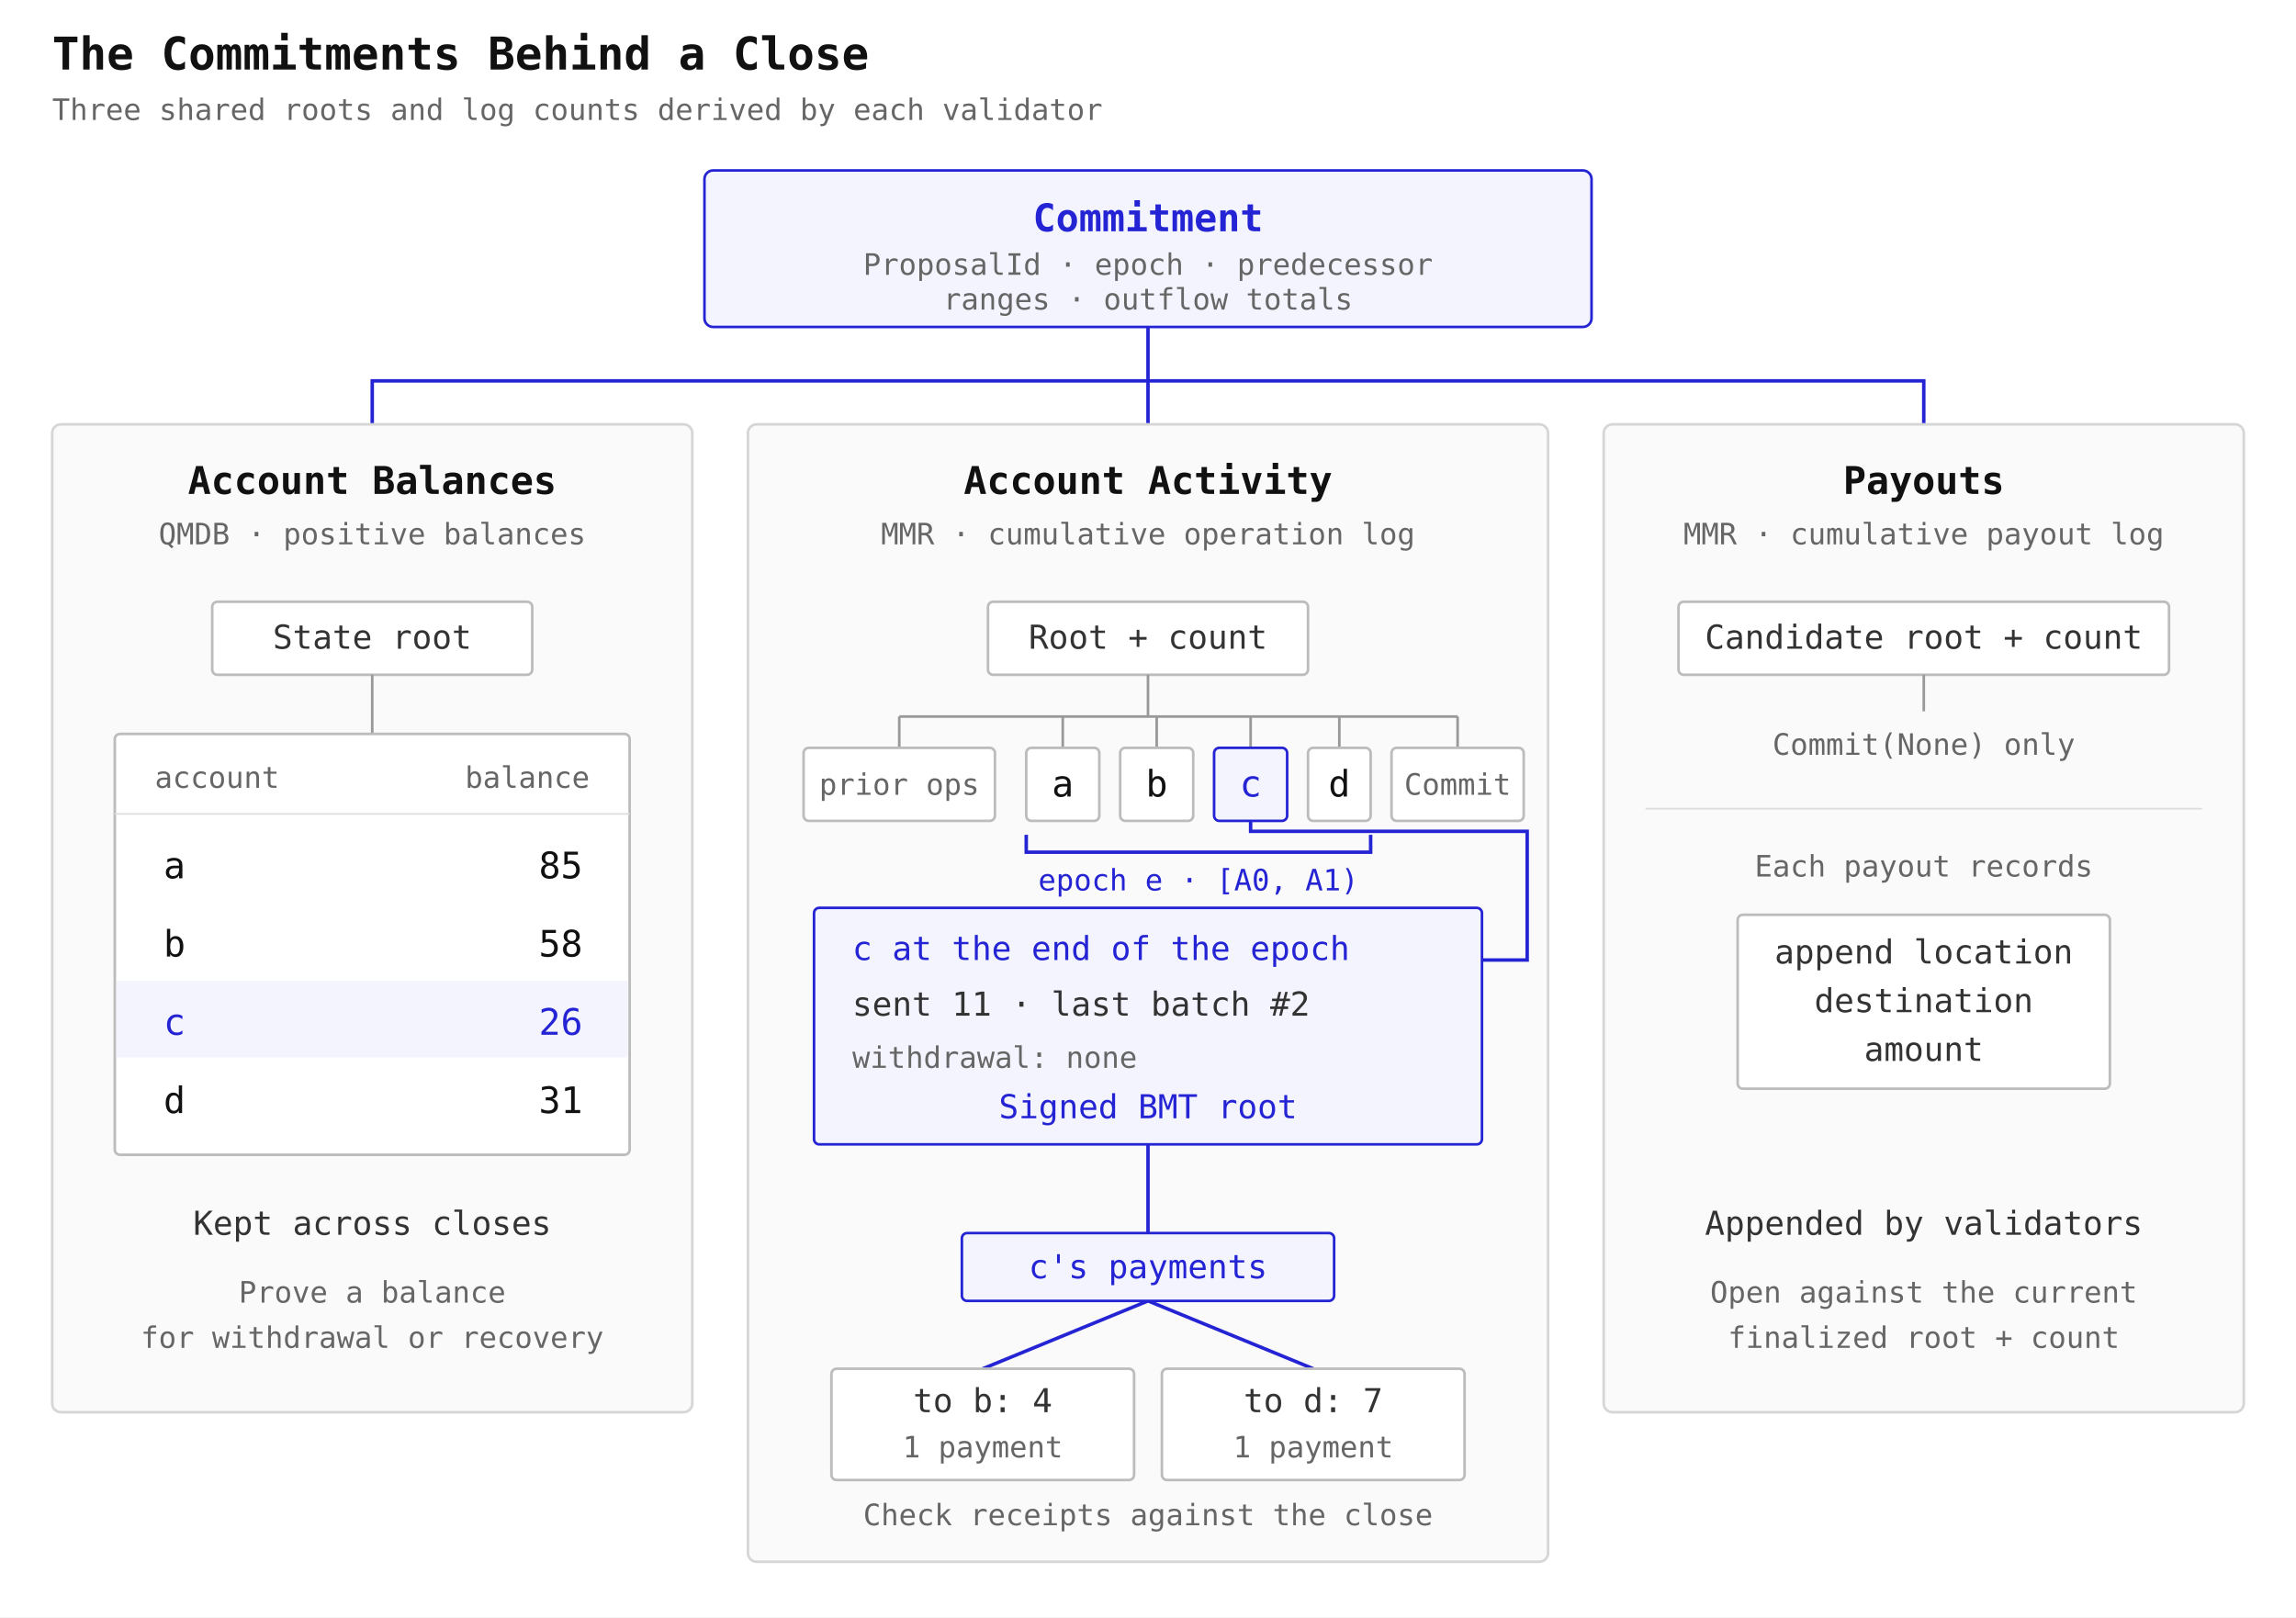
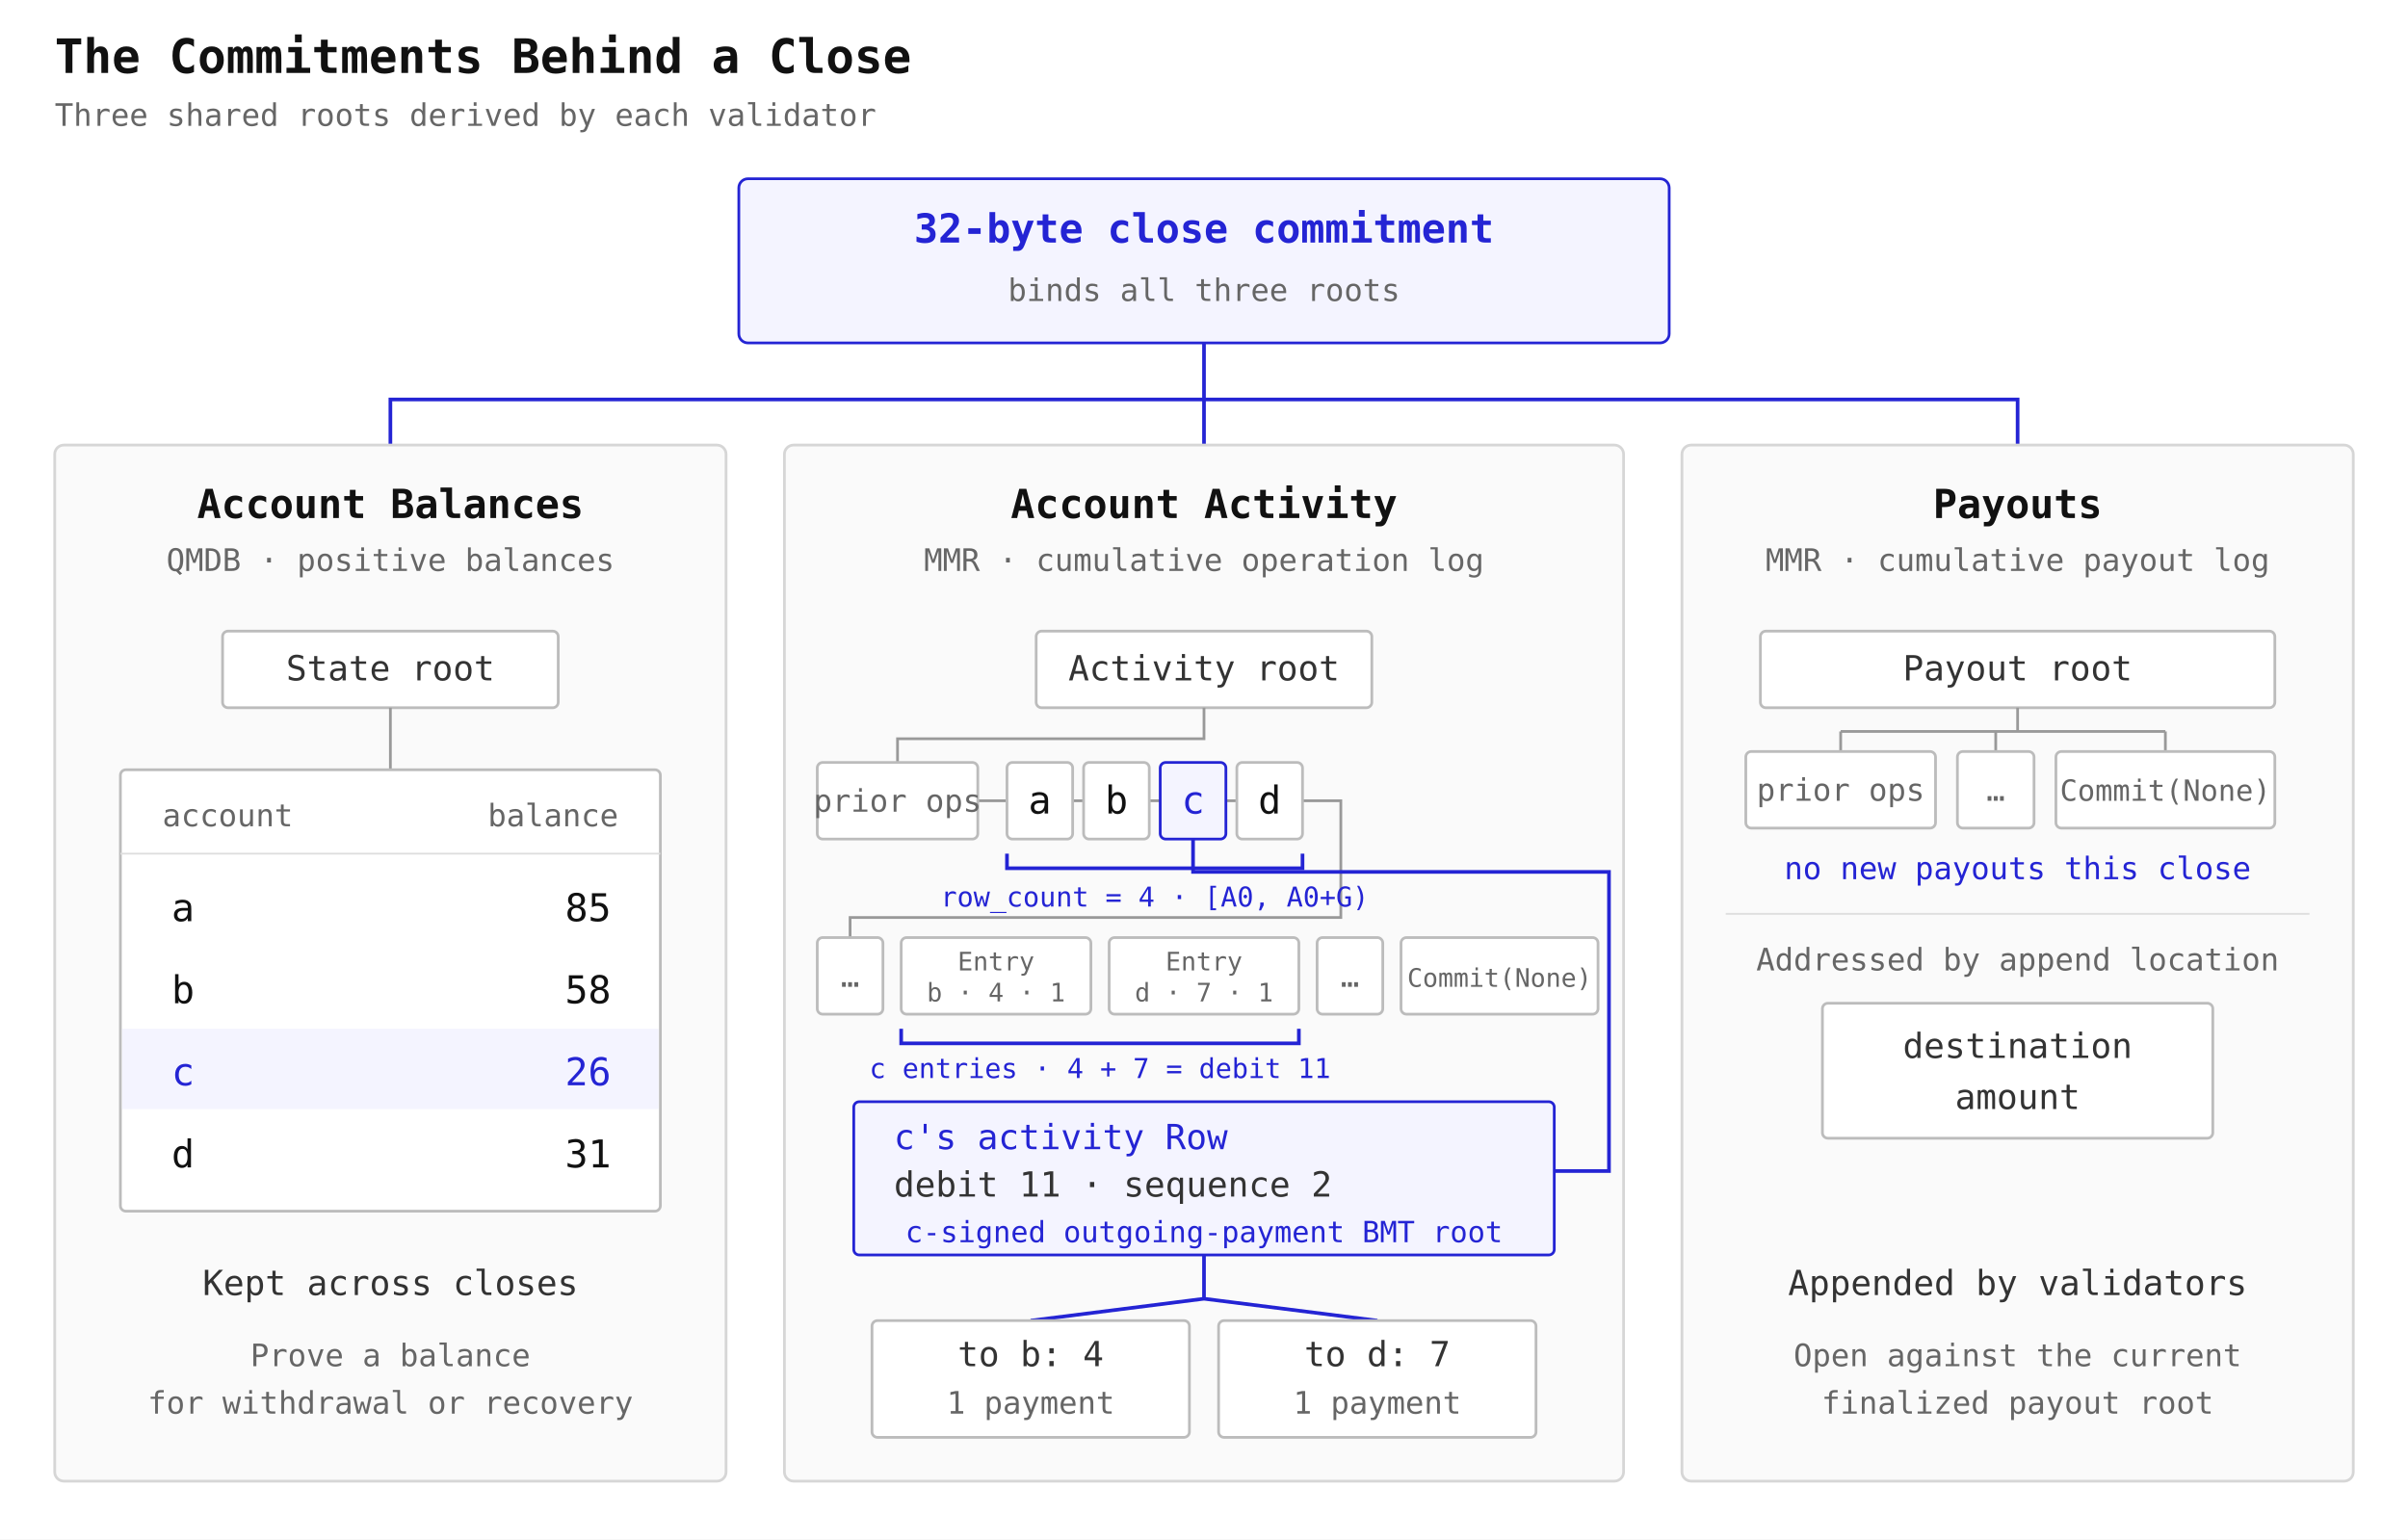
- <svg xmlns="http://www.w3.org/2000/svg" viewBox="0 0 1320 930" role="img" aria-labelledby="title description">
-   <rect width="1320" height="930" fill="#fff" />
+ <svg xmlns="http://www.w3.org/2000/svg" viewBox="0 0 1320 844" role="img" aria-labelledby="title description">
+   <rect width="1320" height="844" fill="#fff" />
  <style>
    text { font-family: ui-monospace, SFMono-Regular, Menlo, Monaco, Consolas, monospace; }
    .title { font-size: 26px; font-weight: 700; fill: #111; }
    .heading { font-size: 22px; font-weight: 700; fill: #111; }
    .label { font-size: 19px; fill: #333; }
    .note { font-size: 17px; fill: #666; }
    .mono { font-size: 21px; fill: #111; }
    .center { text-anchor: middle; }
    .right { text-anchor: end; }
    .blue { fill: #2424d4; }
    .panel { fill: #fafafa; stroke: #d6d6d6; stroke-width: 1.5; }
    .record { fill: #fff; stroke: #bcbcbc; stroke-width: 1.5; }
    .selected { fill: #f4f4ff; stroke: #2424d4; stroke-width: 1.5; }
    .link { fill: none; stroke: #999; stroke-width: 1.5; }
    .focus { fill: none; stroke: #2424d4; stroke-width: 2; }
    .rule { stroke: #dedede; stroke-width: 1; }
  </style>
  <text class="title" x="30" y="40">The Commitments Behind a Close</text>
-   <text class="note" x="30" y="69">Three shared roots and log counts derived by each validator</text>
+   <text class="note" x="30" y="69">Three shared roots derived by each validator</text>
  <rect class="selected" x="405" y="98" width="510" height="90" rx="5" />
-   <text class="heading center blue" x="660" y="133">Commitment</text>
-   <text class="note center" x="660" y="158">ProposalId · epoch · predecessor</text>
-   <text class="note center" x="660" y="178">ranges · outflow totals</text>
+   <text class="heading center blue" x="660" y="133">32-byte close commitment</text>
+   <text class="note center" x="660" y="165">binds all three roots</text>
  <path class="focus" d="M660 188 V219 M214 244 V219 H1106 V244 M660 219 V244" />
  <rect class="panel" x="30" y="244" width="368" height="568" rx="5" />
  <text class="heading center" x="214" y="284">Account Balances</text>
  <text class="note center" x="214" y="313">QMDB · positive balances</text>
  <rect class="record" x="122" y="346" width="184" height="42" rx="3" />
  <text class="label center" x="214" y="373">State root</text>
  <path class="link" d="M214 388 V422" />
  <rect class="record" x="66" y="422" width="296" height="242" rx="3" />
  <text class="note" x="89" y="453">account</text>
  <text class="note right" x="339" y="453">balance</text>
  <path class="rule" d="M66 468 H362" />
  <text class="mono" x="94" y="505">a</text>
  <text class="mono right" x="335" y="505">85</text>
  <text class="mono" x="94" y="550">b</text>
  <text class="mono right" x="335" y="550">58</text>
  <rect x="67" y="564" width="294" height="44" fill="#f4f4ff" />
  <text class="mono blue" x="94" y="595">c</text>
  <text class="mono right blue" x="335" y="595">26</text>
  <text class="mono" x="94" y="640">d</text>
  <text class="mono right" x="335" y="640">31</text>
  <text class="label center" x="214" y="710">Kept across closes</text>
  <text class="note center" x="214" y="749">Prove a balance</text>
  <text class="note center" x="214" y="775">for withdrawal or recovery</text>
-   <rect class="panel" x="430" y="244" width="460" height="654" rx="5" />
+   <rect class="panel" x="430" y="244" width="460" height="568" rx="5" />
  <text class="heading center" x="660" y="284">Account Activity</text>
  <text class="note center" x="660" y="313">MMR · cumulative operation log</text>
  <rect class="record" x="568" y="346" width="184" height="42" rx="3" />
-   <text class="label center" x="660" y="373">Root + count</text>
-   <path class="link" d="M660 388 V412 M517 412 H838 M517 412 V430 M611 412 V430 M665 412 V430 M719 412 V430 M770 412 V430 M838 412 V430" />
-   <rect class="record" x="462" y="430" width="110" height="42" rx="3" />
-   <rect class="record" x="590" y="430" width="42" height="42" rx="3" />
-   <rect class="record" x="644" y="430" width="42" height="42" rx="3" />
-   <rect class="selected" x="698" y="430" width="42" height="42" rx="3" />
-   <rect class="record" x="752" y="430" width="36" height="42" rx="3" />
-   <rect class="record" x="800" y="430" width="76" height="42" rx="3" />
-   <text class="note center" x="517" y="457">prior ops</text>
-   <text class="mono center" x="611" y="458">a</text>
-   <text class="mono center" x="665" y="458">b</text>
-   <text class="mono center blue" x="719" y="458">c</text>
-   <text class="mono center" x="770" y="458">d</text>
-   <text class="note center" x="838" y="457">Commit</text>
-   <path class="focus" d="M590 480 V490 H788 V480" />
-   <text class="note center blue" x="689" y="512">epoch e · [A0, A1)</text>
-   <path class="focus" d="M719 472 V478 H878 V552 H852" />
-   <rect class="selected" x="468" y="522" width="384" height="136" rx="3" />
-   <text class="label blue" x="490" y="552">c at the end of the epoch</text>
-   <text class="label" x="490" y="584">sent 11 · last batch #2</text>
-   <text class="note" x="490" y="614">withdrawal: none</text>
-   <text class="label center blue" x="660" y="643">Signed BMT root</text>
-   <path class="focus" d="M660 658 V709 M660 748 L565 787 M660 748 L755 787" />
-   <rect class="selected" x="553" y="709" width="214" height="39" rx="3" />
-   <text class="label center blue" x="660" y="735">c's payments</text>
-   <rect class="record" x="478" y="787" width="174" height="64" rx="3" />
-   <rect class="record" x="668" y="787" width="174" height="64" rx="3" />
-   <text class="label center" x="565" y="812">to b: 4</text>
-   <text class="note center" x="565" y="838">1 payment</text>
-   <text class="label center" x="755" y="812">to d: 7</text>
-   <text class="note center" x="755" y="838">1 payment</text>
-   <text class="note center" x="660" y="877">Check receipts against the close</text>
+   <text class="label center" x="660" y="373">Activity root</text>
+   <path class="link" d="M660 388 V405 H492 V418 M536 439 H552 M588 439 H594 M630 439 H636 M672 439 H678 M714 439 H735 V503 H466 V514" />
+   <rect class="record" x="448" y="418" width="88" height="42" rx="3" />
+   <rect class="record" x="552" y="418" width="36" height="42" rx="3" />
+   <rect class="record" x="594" y="418" width="36" height="42" rx="3" />
+   <rect class="selected" x="636" y="418" width="36" height="42" rx="3" />
+   <rect class="record" x="678" y="418" width="36" height="42" rx="3" />
+   <text class="note center" x="492" y="445">prior ops</text>
+   <text class="mono center" x="570" y="446">a</text>
+   <text class="mono center" x="612" y="446">b</text>
+   <text class="mono center blue" x="654" y="446">c</text>
+   <text class="mono center" x="696" y="446">d</text>
+   <path class="focus" d="M552 468 V476 H714 V468" />
+   <text class="note center blue" x="633" y="497" style="font-size:15px;">row_count = 4 · [A0, A0+G)</text>
+   <rect class="record" x="448" y="514" width="36" height="42" rx="3" />
+   <rect class="record" x="494" y="514" width="104" height="42" rx="3" />
+   <rect class="record" x="608" y="514" width="104" height="42" rx="3" />
+   <rect class="record" x="722" y="514" width="36" height="42" rx="3" />
+   <rect class="record" x="768" y="514" width="108" height="42" rx="3" />
+   <text class="note center" x="466" y="541">…</text>
+   <text class="note center" x="546" y="532" style="font-size:14px;">Entry</text>
+   <text class="note center" x="546" y="549" style="font-size:14px;">b · 4 · 1</text>
+   <text class="note center" x="660" y="532" style="font-size:14px;">Entry</text>
+   <text class="note center" x="660" y="549" style="font-size:14px;">d · 7 · 1</text>
+   <text class="note center" x="740" y="541">…</text>
+   <text class="note center" x="822" y="541" style="font-size:14px;">Commit(None)</text>
+   <path class="focus" d="M494 564 V572 H712 V564" />
+   <text class="note center blue" x="603" y="591" style="font-size:15px;">c entries · 4 + 7 = debit 11</text>
+   <path class="focus" d="M654 460 V478 H882 V642 H852" />
+   <rect class="selected" x="468" y="604" width="384" height="84" rx="3" />
+   <text class="label blue" x="490" y="630">c's activity Row</text>
+   <text class="label" x="490" y="656">debit 11 · sequence 2</text>
+   <text class="note center blue" x="660" y="681" style="font-size:16px;">c-signed outgoing-payment BMT root</text>
+   <path class="focus" d="M660 688 V712 M660 712 L565 724 M660 712 L755 724" />
+   <rect class="record" x="478" y="724" width="174" height="64" rx="3" />
+   <rect class="record" x="668" y="724" width="174" height="64" rx="3" />
+   <text class="label center" x="565" y="749">to b: 4</text>
+   <text class="note center" x="565" y="775">1 payment</text>
+   <text class="label center" x="755" y="749">to d: 7</text>
+   <text class="note center" x="755" y="775">1 payment</text>
  <rect class="panel" x="922" y="244" width="368" height="568" rx="5" />
  <text class="heading center" x="1106" y="284">Payouts</text>
  <text class="note center" x="1106" y="313">MMR · cumulative payout log</text>
  <rect class="record" x="965" y="346" width="282" height="42" rx="3" />
-   <text class="label center" x="1106" y="373">Candidate root + count</text>
-   <path class="link" d="M1106 388 V409" />
-   <text class="note center" x="1106" y="434">Commit(None) only</text>
-   <path class="rule" d="M946 465 H1266" />
-   <text class="note center" x="1106" y="504">Each payout records</text>
-   <rect class="record" x="999" y="526" width="214" height="100" rx="3" />
-   <text class="label center" x="1106" y="554">append location</text>
-   <text class="label center" x="1106" y="582">destination</text>
-   <text class="label center" x="1106" y="610">amount</text>
+   <text class="label center" x="1106" y="373">Payout root</text>
+   <path class="link" d="M1106 388 V401 M1009 401 H1187 M1009 401 V412 M1094 401 V412 M1187 401 V412" />
+   <rect class="record" x="957" y="412" width="104" height="42" rx="3" />
+   <rect class="record" x="1073" y="412" width="42" height="42" rx="3" />
+   <rect class="record" x="1127" y="412" width="120" height="42" rx="3" />
+   <text class="note center" x="1009" y="439">prior ops</text>
+   <text class="note center" x="1094" y="439">…</text>
+   <text class="note center" x="1187" y="439" style="font-size:16px;">Commit(None)</text>
+   <text class="note center blue" x="1106" y="482">no new payouts this close</text>
+   <path class="rule" d="M946 501 H1266" />
+   <text class="note center" x="1106" y="532">Addressed by append location</text>
+   <rect class="record" x="999" y="550" width="214" height="74" rx="3" />
+   <text class="label center" x="1106" y="580">destination</text>
+   <text class="label center" x="1106" y="608">amount</text>
  <text class="label center" x="1106" y="710">Appended by validators</text>
  <text class="note center" x="1106" y="749">Open against the current</text>
-   <text class="note center" x="1106" y="775">finalized root + count</text>
+   <text class="note center" x="1106" y="775">finalized payout root</text>
</svg>
